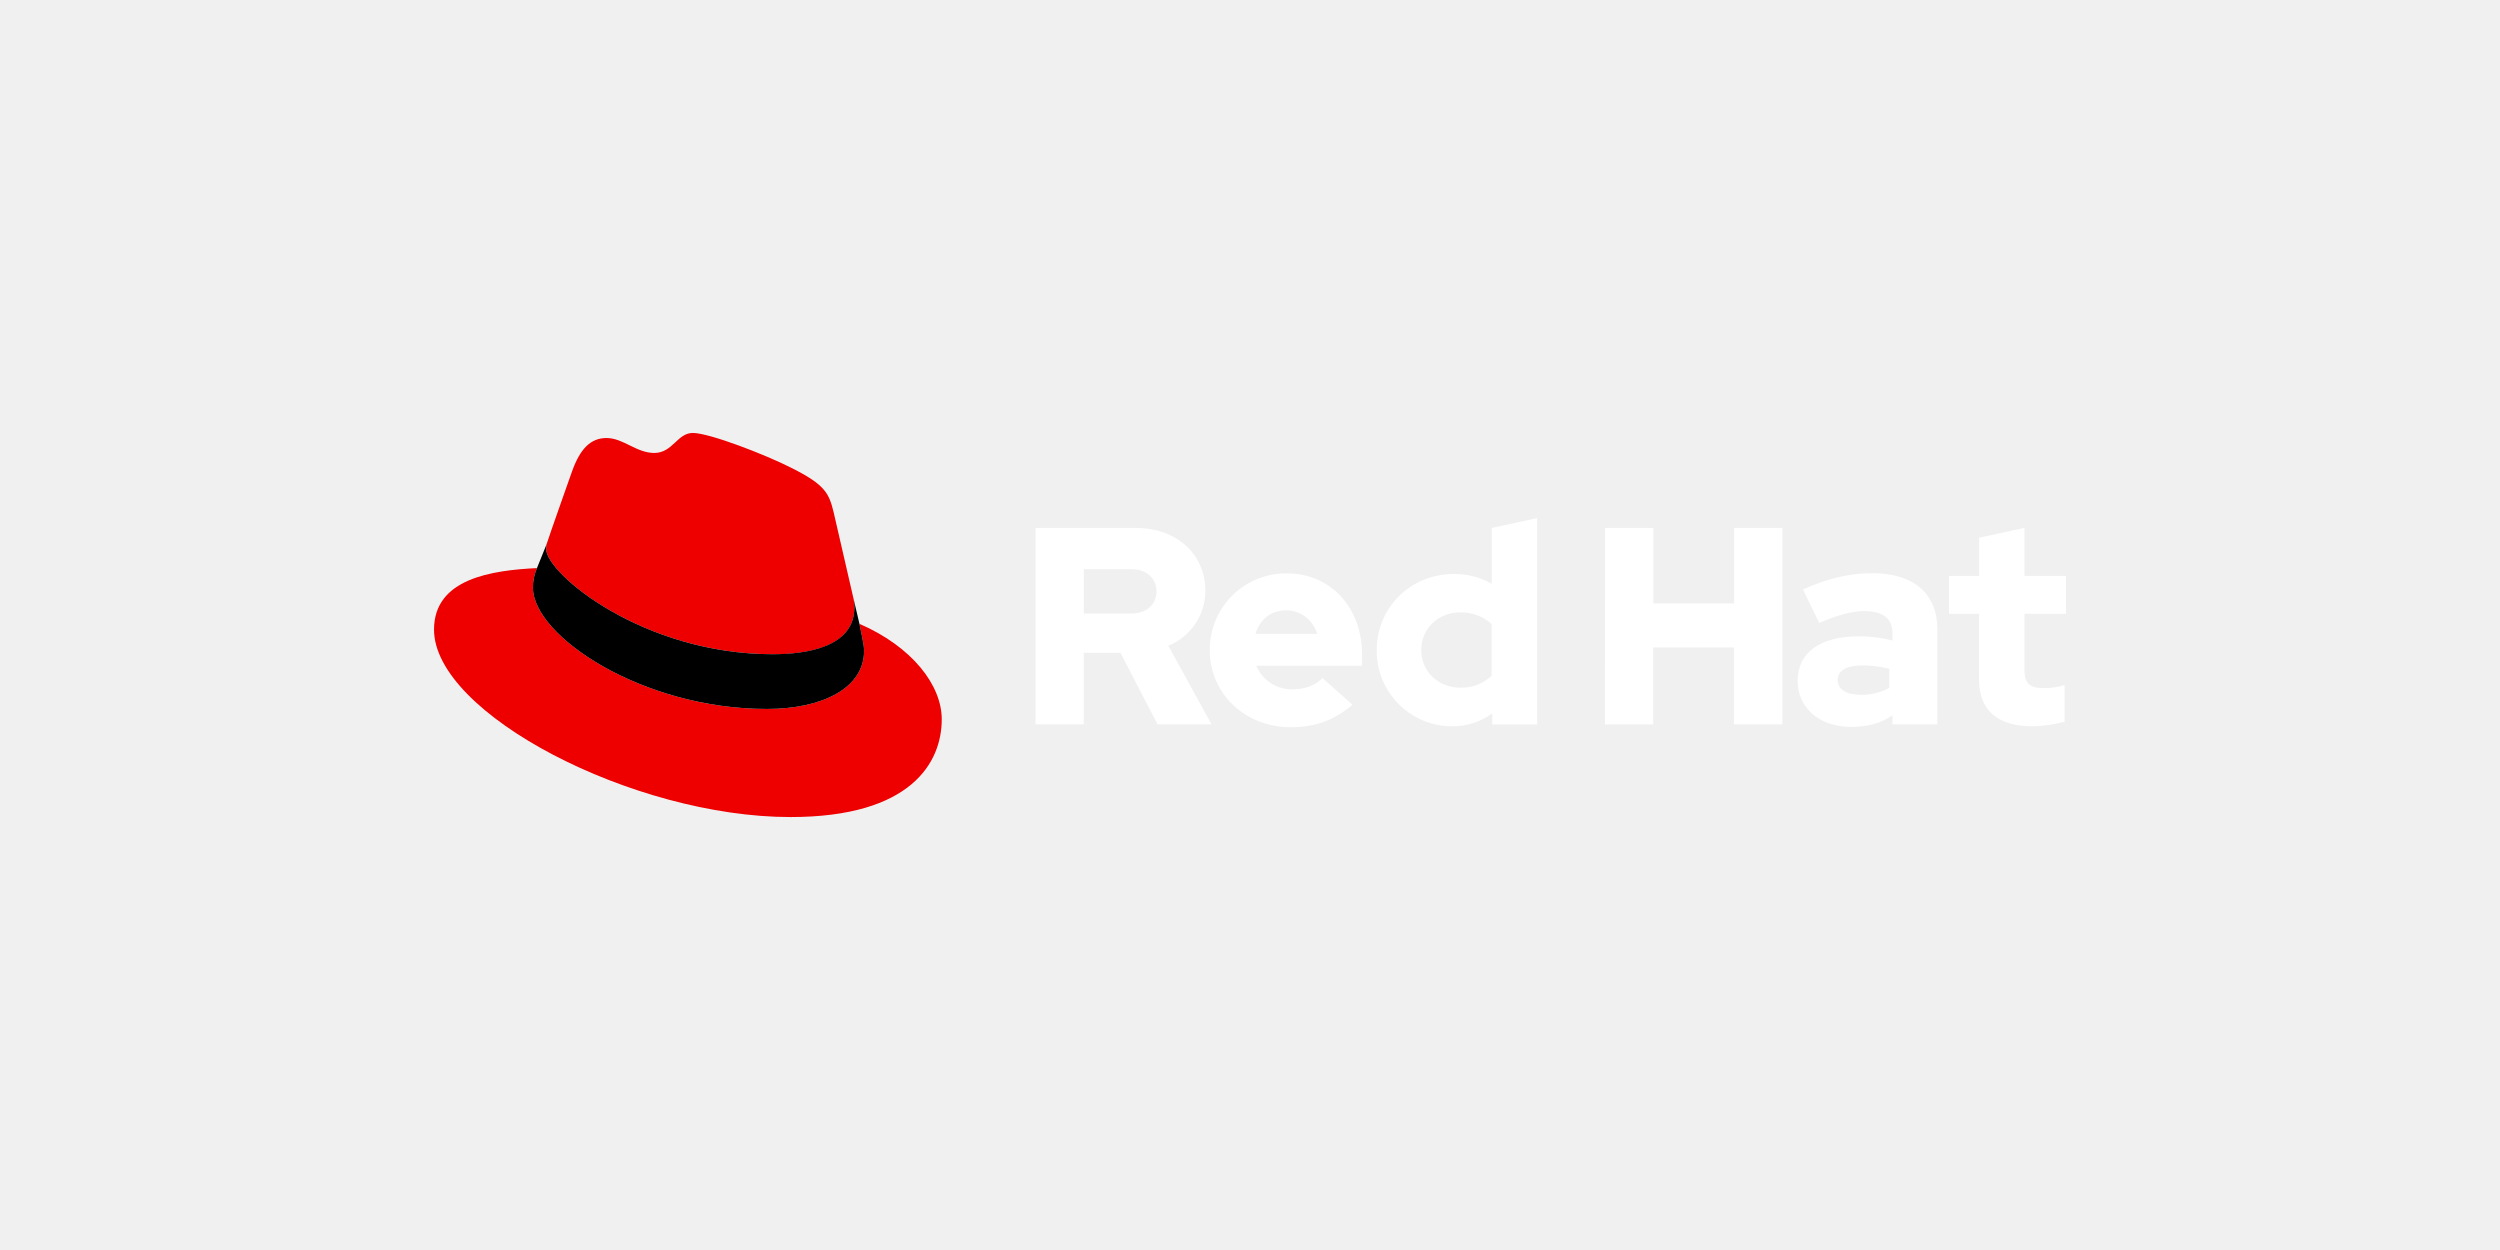
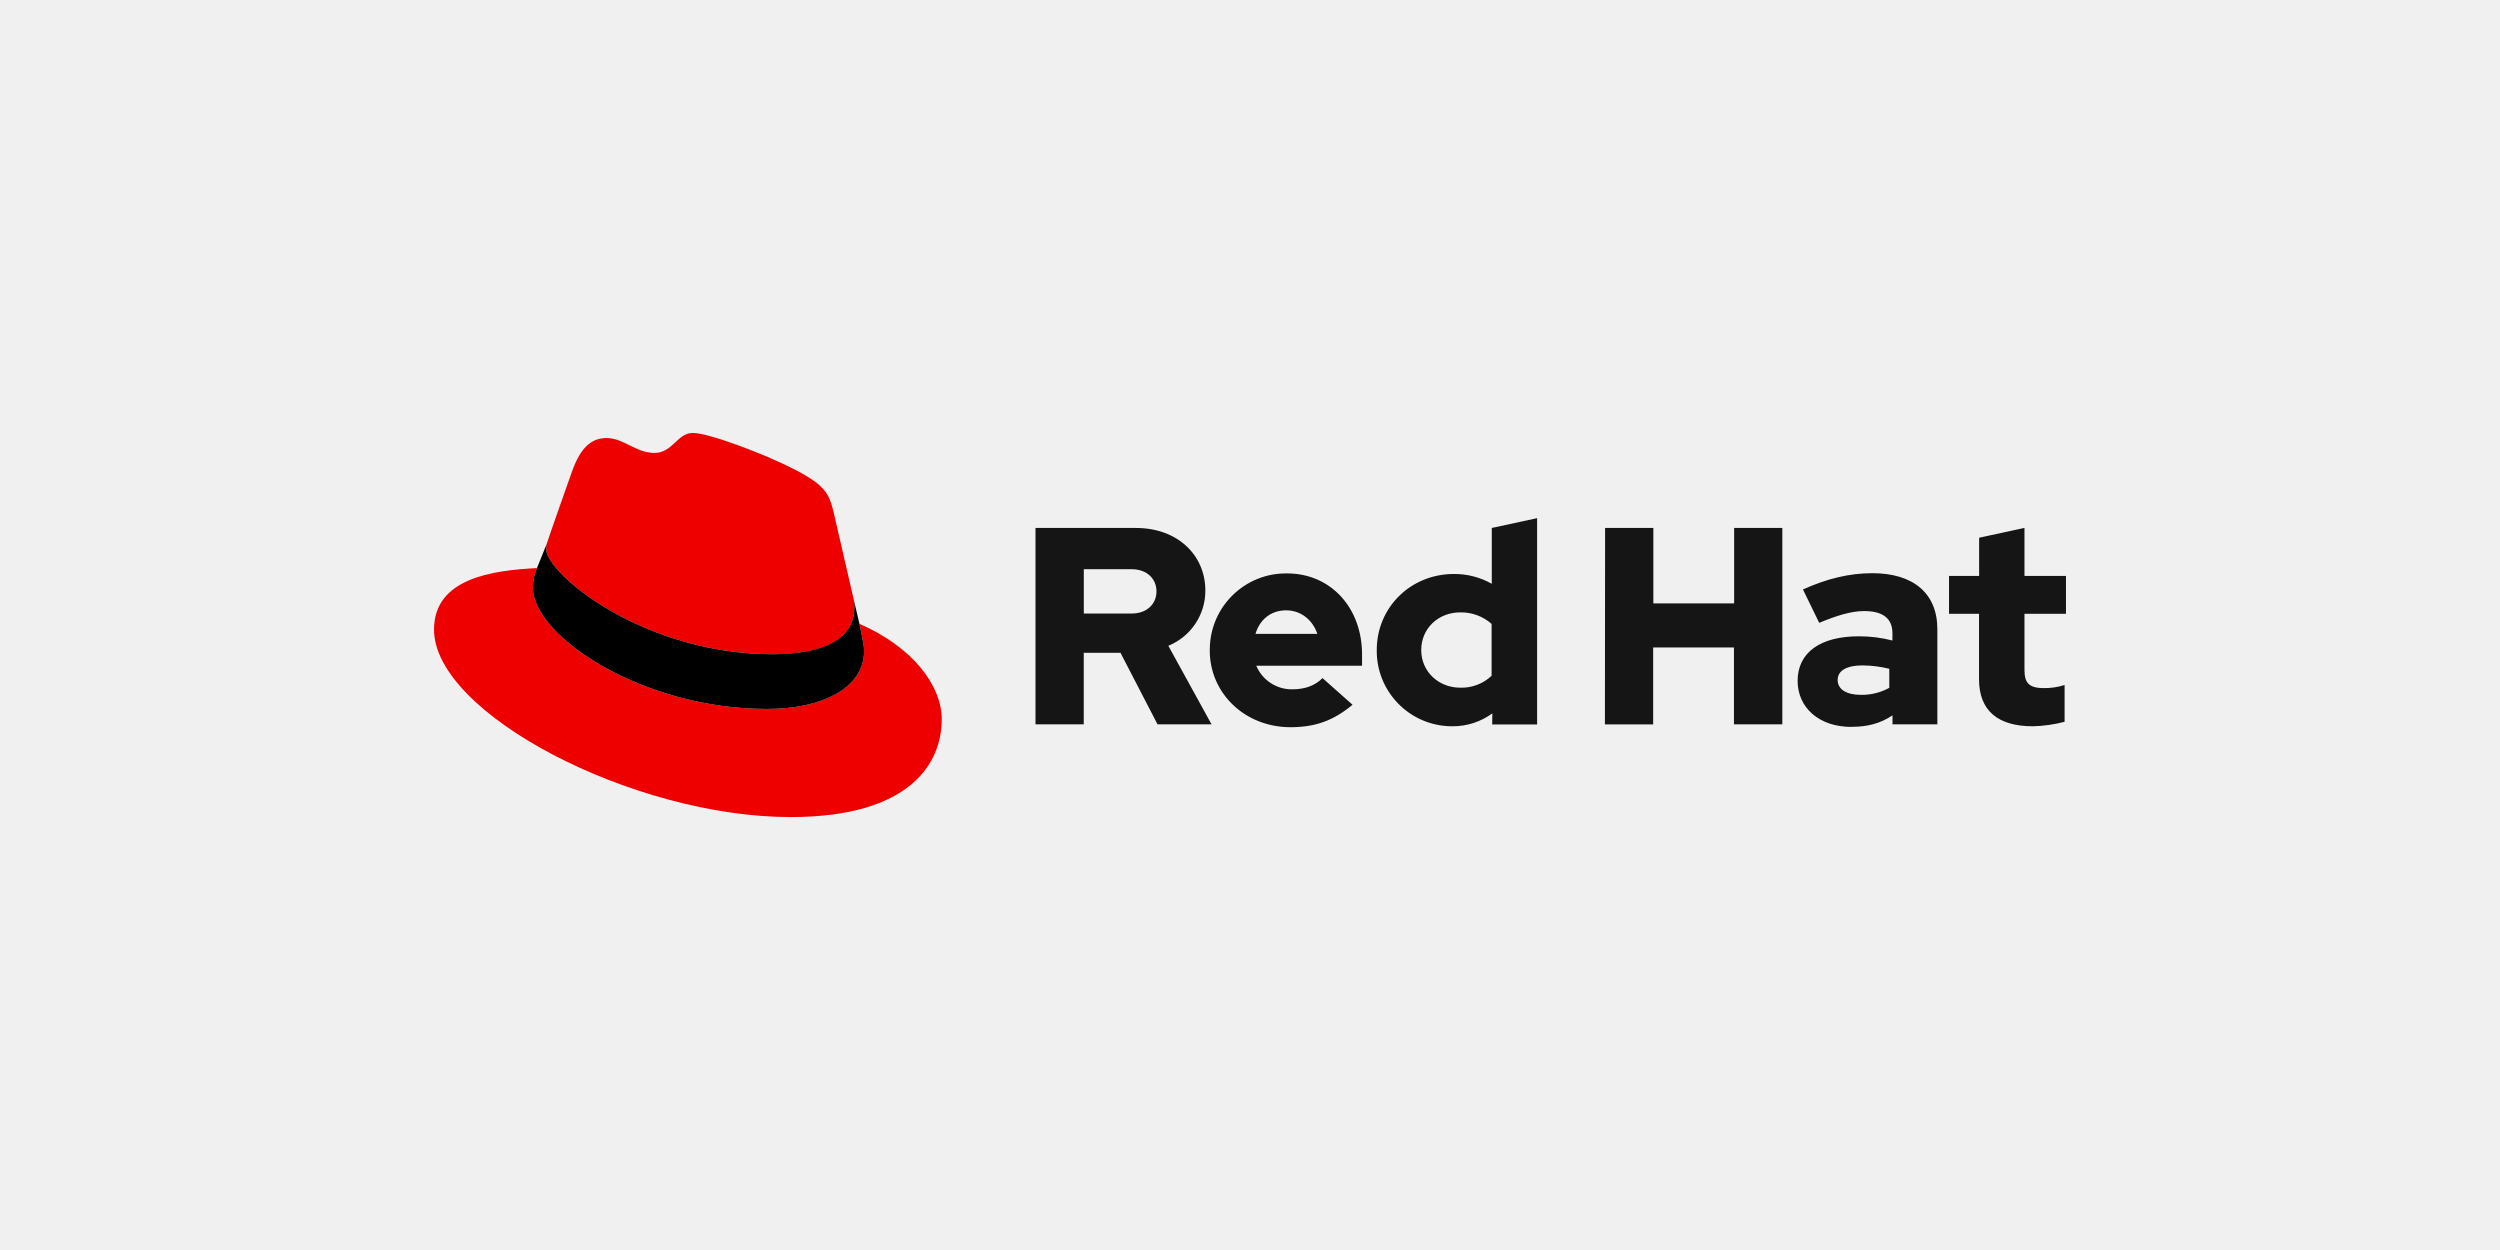
<svg xmlns="http://www.w3.org/2000/svg" width="360" height="180" viewBox="0 0 360 180">
  <defs>
-     <style>.rh-red{fill:#e00;}.rh-text{fill:#ffffff;}</style>
+     <style>.rh-red{fill:#e00;}.rh-text{fill:#151515;}</style>
  </defs>
  <g transform="translate(0,0)">
    <path class="rh-red" d="M111.268,94.221c4.805,0,11.757-.991,11.757-6.706.014-.441-.026-.882-.119-1.314l-2.861-12.429c-.661-2.735-1.241-3.975-6.042-6.376-3.726-1.905-11.841-5.051-14.242-5.051-2.235,0-2.885,2.881-5.55,2.881-2.566,0-4.471-2.151-6.871-2.151-2.305,0-3.806,1.571-4.966,4.801,0,0-3.23,9.111-3.645,10.432-.066.243-.094.494-.085.745,0,3.541,13.942,15.152,32.624,15.152M123.762,89.835c.664,3.146.664,3.476.664,3.891,0,5.377-6.046,8.362-13.992,8.362-17.96.012-33.692-10.512-33.692-17.468-.001-.968.196-1.926.58-2.815-6.46.323-14.822,1.475-14.822,8.857,0,12.091,28.649,26.994,51.333,26.994,17.391,0,21.778-7.866,21.778-14.077,0-4.886-4.225-10.432-11.841-13.743" />
    <path d="M123.762,89.835c.664,3.146.664,3.476.664,3.891,0,5.377-6.046,8.362-13.992,8.362-17.96.012-33.692-10.512-33.692-17.468-.001-.968.196-1.926.58-2.815l1.406-3.48c-.064.238-.093.484-.085.73,0,3.541,13.942,15.152,32.624,15.152,4.805,0,11.757-.991,11.757-6.706.014-.441-.026-.882-.119-1.314l.857,3.649Z" />
    <path class="rh-text" d="M284.979,97.797c0,4.567,2.746,6.787,7.755,6.787,1.542-.038,3.074-.255,4.567-.645v-5.297c-.954.302-1.949.453-2.95.446-2.063,0-2.827-.645-2.827-2.585v-8.116h5.976v-5.454h-5.976v-6.914l-6.529,1.413v5.5h-4.336v5.454h4.321v9.41ZM264.622,97.92c0-1.413,1.417-2.101,3.557-2.101,1.308.008,2.61.17,3.879.484v2.746c-1.251.683-2.658,1.031-4.083,1.01-2.097,0-3.353-.807-3.353-2.139M266.619,104.664c2.305,0,4.164-.484,5.9-1.655v1.294h6.46v-13.697c0-5.208-3.511-8.066-9.368-8.066-3.272,0-6.506.768-9.986,2.343l2.343,4.809c2.504-1.052,4.609-1.698,6.464-1.698,2.689,0,4.079,1.049,4.079,3.192v1.049c-1.583-.41-3.212-.614-4.847-.607-5.496,0-8.807,2.305-8.807,6.426,0,3.756,2.988,6.622,7.755,6.622M231.107,104.315h6.948v-11.081h11.634v11.069h6.967v-28.277h-6.94v10.866h-11.634v-10.866h-6.948l-.027,28.288ZM204.658,93.599c0-3.073,2.424-5.416,5.615-5.416,1.661-.034,3.273.559,4.517,1.659v7.471c-1.217,1.15-2.843,1.767-4.517,1.713-3.15,0-5.615-2.343-5.615-5.412M214.879,104.319h6.464v-29.705l-6.529,1.413v8.039c-1.662-.942-3.543-1.43-5.454-1.413-6.218,0-11.108,4.805-11.108,10.946-.074,5.992,4.723,10.91,10.715,10.984.064.001.129.001.193.001,2.061.01,4.07-.64,5.734-1.855l-.015,1.59ZM185.216,87.888c2.059,0,3.795,1.333,4.482,3.391h-8.911c.645-2.124,2.262-3.391,4.429-3.391M174.204,93.649c0,6.222,5.089,11.069,11.63,11.069,3.595,0,6.222-.972,8.93-3.234l-4.325-3.841c-1.01,1.052-2.504,1.617-4.279,1.617-2.284.064-4.372-1.284-5.254-3.391h15.229v-1.625c0-6.787-4.563-11.672-10.785-11.672-6.06-.091-11.046,4.747-11.138,10.807-.001.086-.002.173-.001.259M162.939,81.965c2.305,0,3.595,1.452,3.595,3.192s-1.291,3.192-3.595,3.192h-6.871v-6.384h6.871ZM149.112,104.303h6.948v-10.301h5.289l5.335,10.301h7.778l-6.222-11.311c3.235-1.316,5.345-4.466,5.331-7.958,0-5.089-3.998-9.007-9.986-9.007h-14.472v28.277Z" />
  </g>
</svg>
